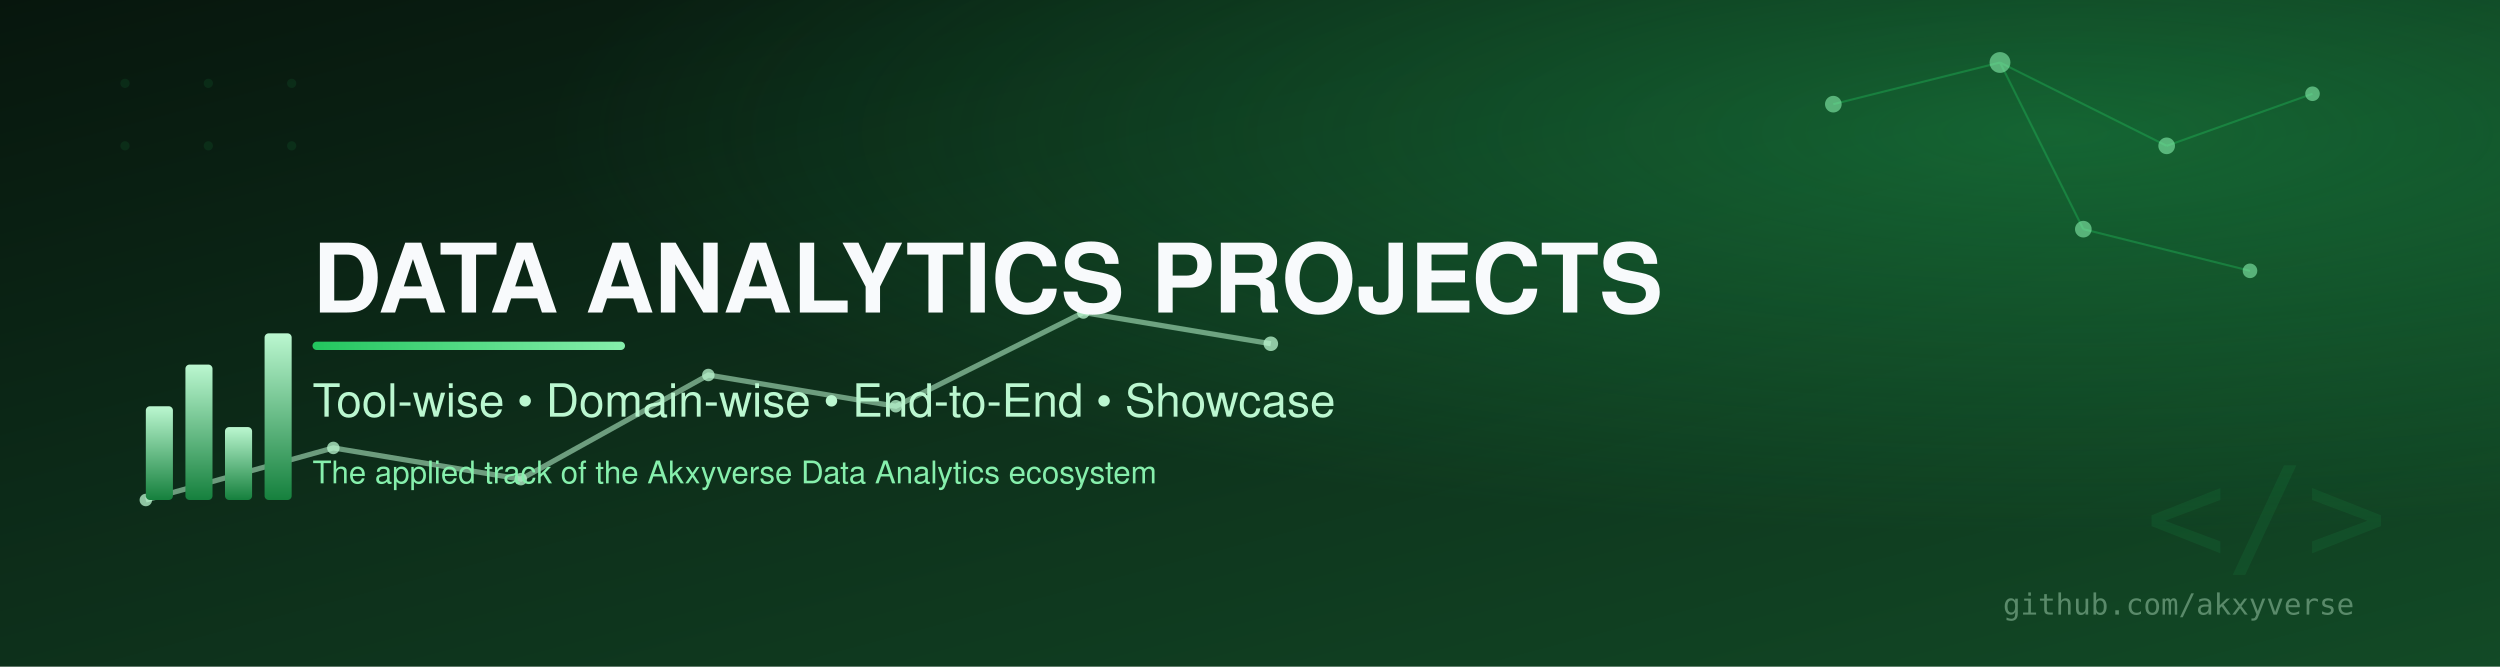
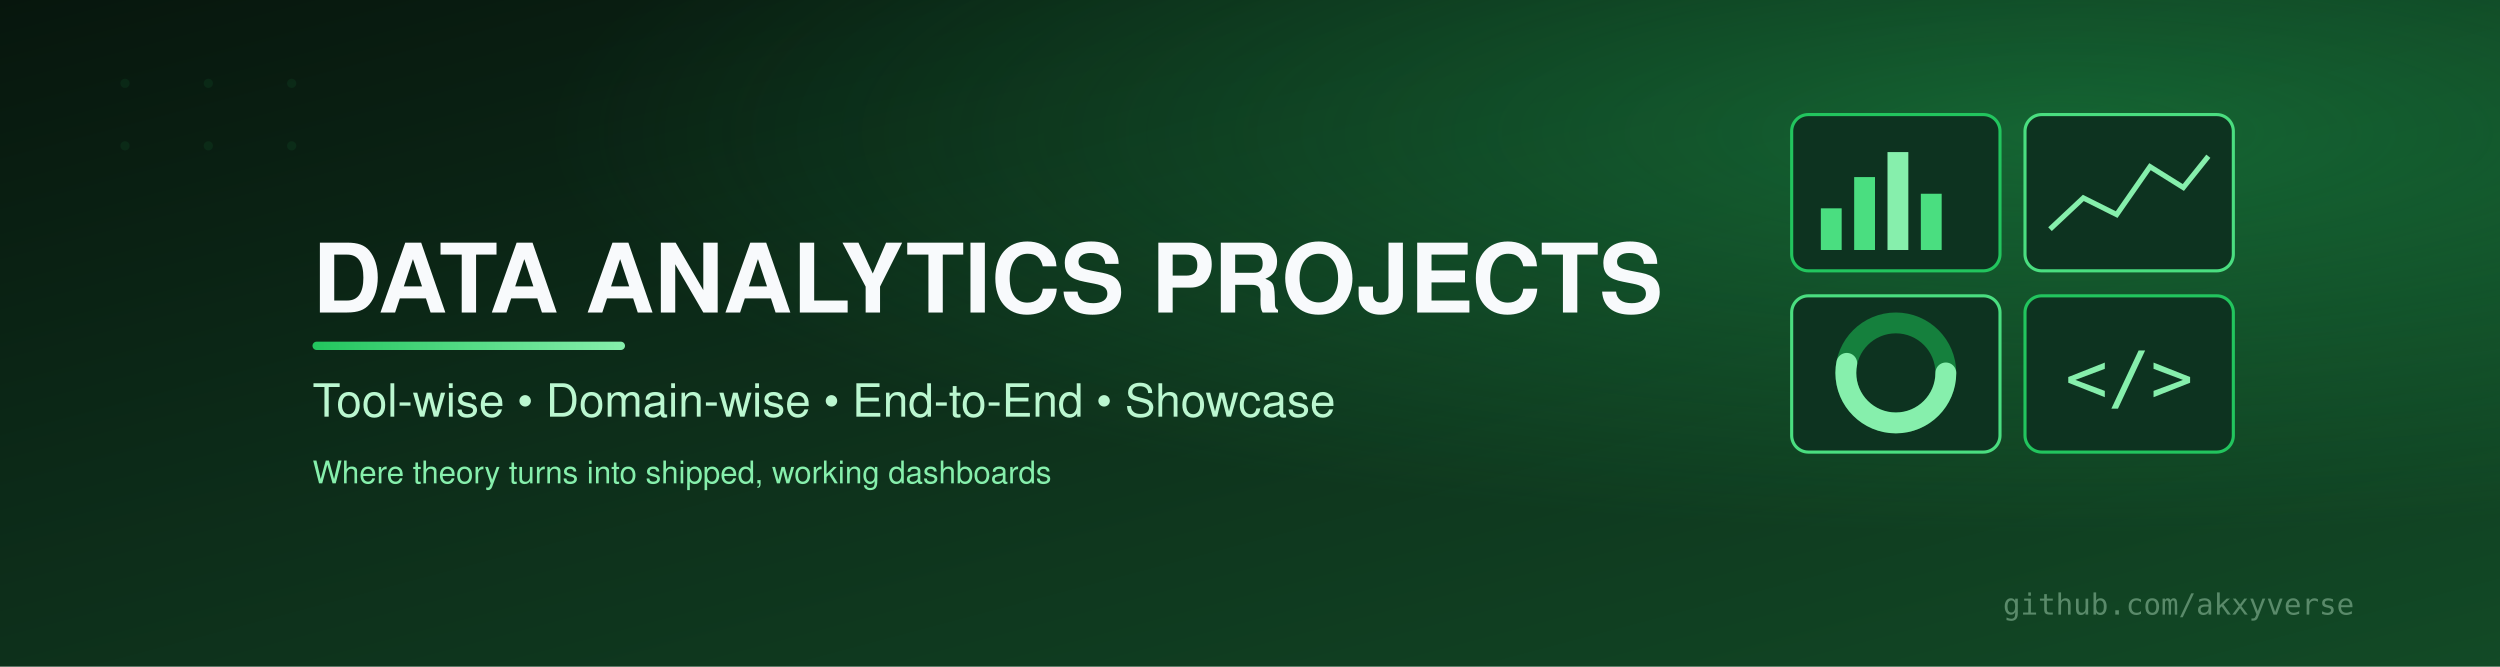
<svg xmlns="http://www.w3.org/2000/svg" width="1200" height="320" viewBox="0 0 1200 320" role="img" aria-label="Data Analytics Projects banner">
  <defs>
    <linearGradient id="bg" x1="0%" y1="0%" x2="100%" y2="100%">
      <stop offset="0%" stop-color="#07160d" />
      <stop offset="45%" stop-color="#0d2e1a" />
      <stop offset="100%" stop-color="#124a26" />
    </linearGradient>
    <radialGradient id="glow" cx="82%" cy="20%" r="60%">
      <stop offset="0%" stop-color="#22c55e" stop-opacity="0.35" />
      <stop offset="100%" stop-color="#22c55e" stop-opacity="0" />
    </radialGradient>
    <linearGradient id="accent" x1="0%" y1="0%" x2="100%" y2="0%">
      <stop offset="0%" stop-color="#22c55e" />
      <stop offset="100%" stop-color="#86efac" />
    </linearGradient>
-     <linearGradient id="barGrad" x1="0%" y1="100%" x2="0%" y2="0%">
-       <stop offset="0%" stop-color="#15803d" />
-       <stop offset="100%" stop-color="#bbf7d0" />
-     </linearGradient>
  </defs>
  <rect width="1200" height="320" fill="url(#bg)" />
  <rect width="1200" height="320" fill="url(#glow)" />
-   <g stroke="#22c55e" stroke-width="1" opacity="0.35">
-     <line x1="880" y1="50" x2="960" y2="30" />
-     <line x1="960" y1="30" x2="1040" y2="70" />
-     <line x1="960" y1="30" x2="1000" y2="110" />
-     <line x1="1040" y1="70" x2="1110" y2="45" />
-     <line x1="1000" y1="110" x2="1080" y2="130" />
-   </g>
-   <g fill="#86efac" opacity="0.6">
-     <circle cx="880" cy="50" r="4" />
-     <circle cx="960" cy="30" r="5" />
-     <circle cx="1040" cy="70" r="4" />
-     <circle cx="1000" cy="110" r="4" />
-     <circle cx="1110" cy="45" r="3.5" />
-     <circle cx="1080" cy="130" r="3.5" />
-   </g>
-   <g fill="#22c55e" opacity="0.10">
+   <g fill="#22c55e" opacity="0.08">
    <circle cx="60" cy="40" r="2.2" />
    <circle cx="100" cy="40" r="2.2" />
    <circle cx="140" cy="40" r="2.2" />
    <circle cx="60" cy="70" r="2.2" />
    <circle cx="100" cy="70" r="2.2" />
    <circle cx="140" cy="70" r="2.2" />
  </g>
-   <text x="1030" y="270" font-family="Consolas, Menlo, monospace" font-size="64" fill="#22c55e" opacity="0.10">&lt;/&gt;</text>
-   <polyline points="70,240 160,215 250,230 340,180 430,195 520,150 610,165" fill="none" stroke="#bbf7d0" stroke-width="2.5" opacity="0.55" />
-   <g fill="#bbf7d0" opacity="0.75">
-     <circle cx="70" cy="240" r="3" />
-     <circle cx="160" cy="215" r="3" />
-     <circle cx="250" cy="230" r="3" />
-     <circle cx="340" cy="180" r="3" />
-     <circle cx="430" cy="195" r="3" />
-     <circle cx="520" cy="150" r="3" />
-     <circle cx="610" cy="165" r="3.5" />
-   </g>
-   <g transform="translate(70,150)">
-     <rect x="0" y="45" width="13" height="45" rx="2" fill="url(#barGrad)" />
-     <rect x="19" y="25" width="13" height="65" rx="2" fill="url(#barGrad)" />
-     <rect x="38" y="55" width="13" height="35" rx="2" fill="url(#barGrad)" />
-     <rect x="57" y="10" width="13" height="80" rx="2" fill="url(#barGrad)" />
+   <g transform="translate(860,55)">
+     <rect x="0" y="0" width="100" height="75" rx="8" fill="#0d3320" stroke="#22c55e" stroke-width="1.5" />
+     <rect x="14" y="45" width="10" height="20" fill="#4ade80" />
+     <rect x="30" y="30" width="10" height="35" fill="#4ade80" />
+     <rect x="46" y="18" width="10" height="47" fill="#86efac" />
+     <rect x="62" y="38" width="10" height="27" fill="#4ade80" />
+     <rect x="112" y="0" width="100" height="75" rx="8" fill="#0d3320" stroke="#4ade80" stroke-width="1.5" />
+     <polyline points="124,55 140,40 156,48 172,25 188,35 200,20" fill="none" stroke="#86efac" stroke-width="2.5" />
+     <rect x="0" y="87" width="100" height="75" rx="8" fill="#0d3320" stroke="#4ade80" stroke-width="1.5" />
+     <circle cx="50" cy="124" r="24" fill="none" stroke="#15803d" stroke-width="10" />
+     <circle cx="50" cy="124" r="24" fill="none" stroke="#86efac" stroke-width="10" stroke-dasharray="80 150" stroke-linecap="round" />
+     <rect x="112" y="87" width="100" height="75" rx="8" fill="#0d3320" stroke="#22c55e" stroke-width="1.5" />
+     <text x="162" y="138" text-anchor="middle" font-family="Consolas, Menlo, monospace" font-size="34" fill="#86efac">&lt;/&gt;</text>
  </g>
  <text x="150" y="150" font-family="Segoe UI, Helvetica, Arial, sans-serif" font-size="46" font-weight="700" fill="#f8fafc">
    DATA ANALYTICS PROJECTS
  </text>
  <rect x="150" y="164" width="150" height="4" rx="2" fill="url(#accent)" />
  <text x="150" y="200" font-family="Segoe UI, Helvetica, Arial, sans-serif" font-size="22" font-weight="500" fill="#bbf7d0">
    Tool-wise • Domain-wise • End-to-End • Showcase
  </text>
  <text x="150" y="232" font-family="Segoe UI, Helvetica, Arial, sans-serif" font-size="15" fill="#86efac">
-     The applied track of the Akxyverse Data Analytics ecosystem
+     Where theory turns into shipped, working dashboards
  </text>
  <text x="1130" y="295" text-anchor="end" font-family="Consolas, Menlo, monospace" font-size="14" fill="#5a8a6a">
    github.com/akxyverse
  </text>
</svg>
